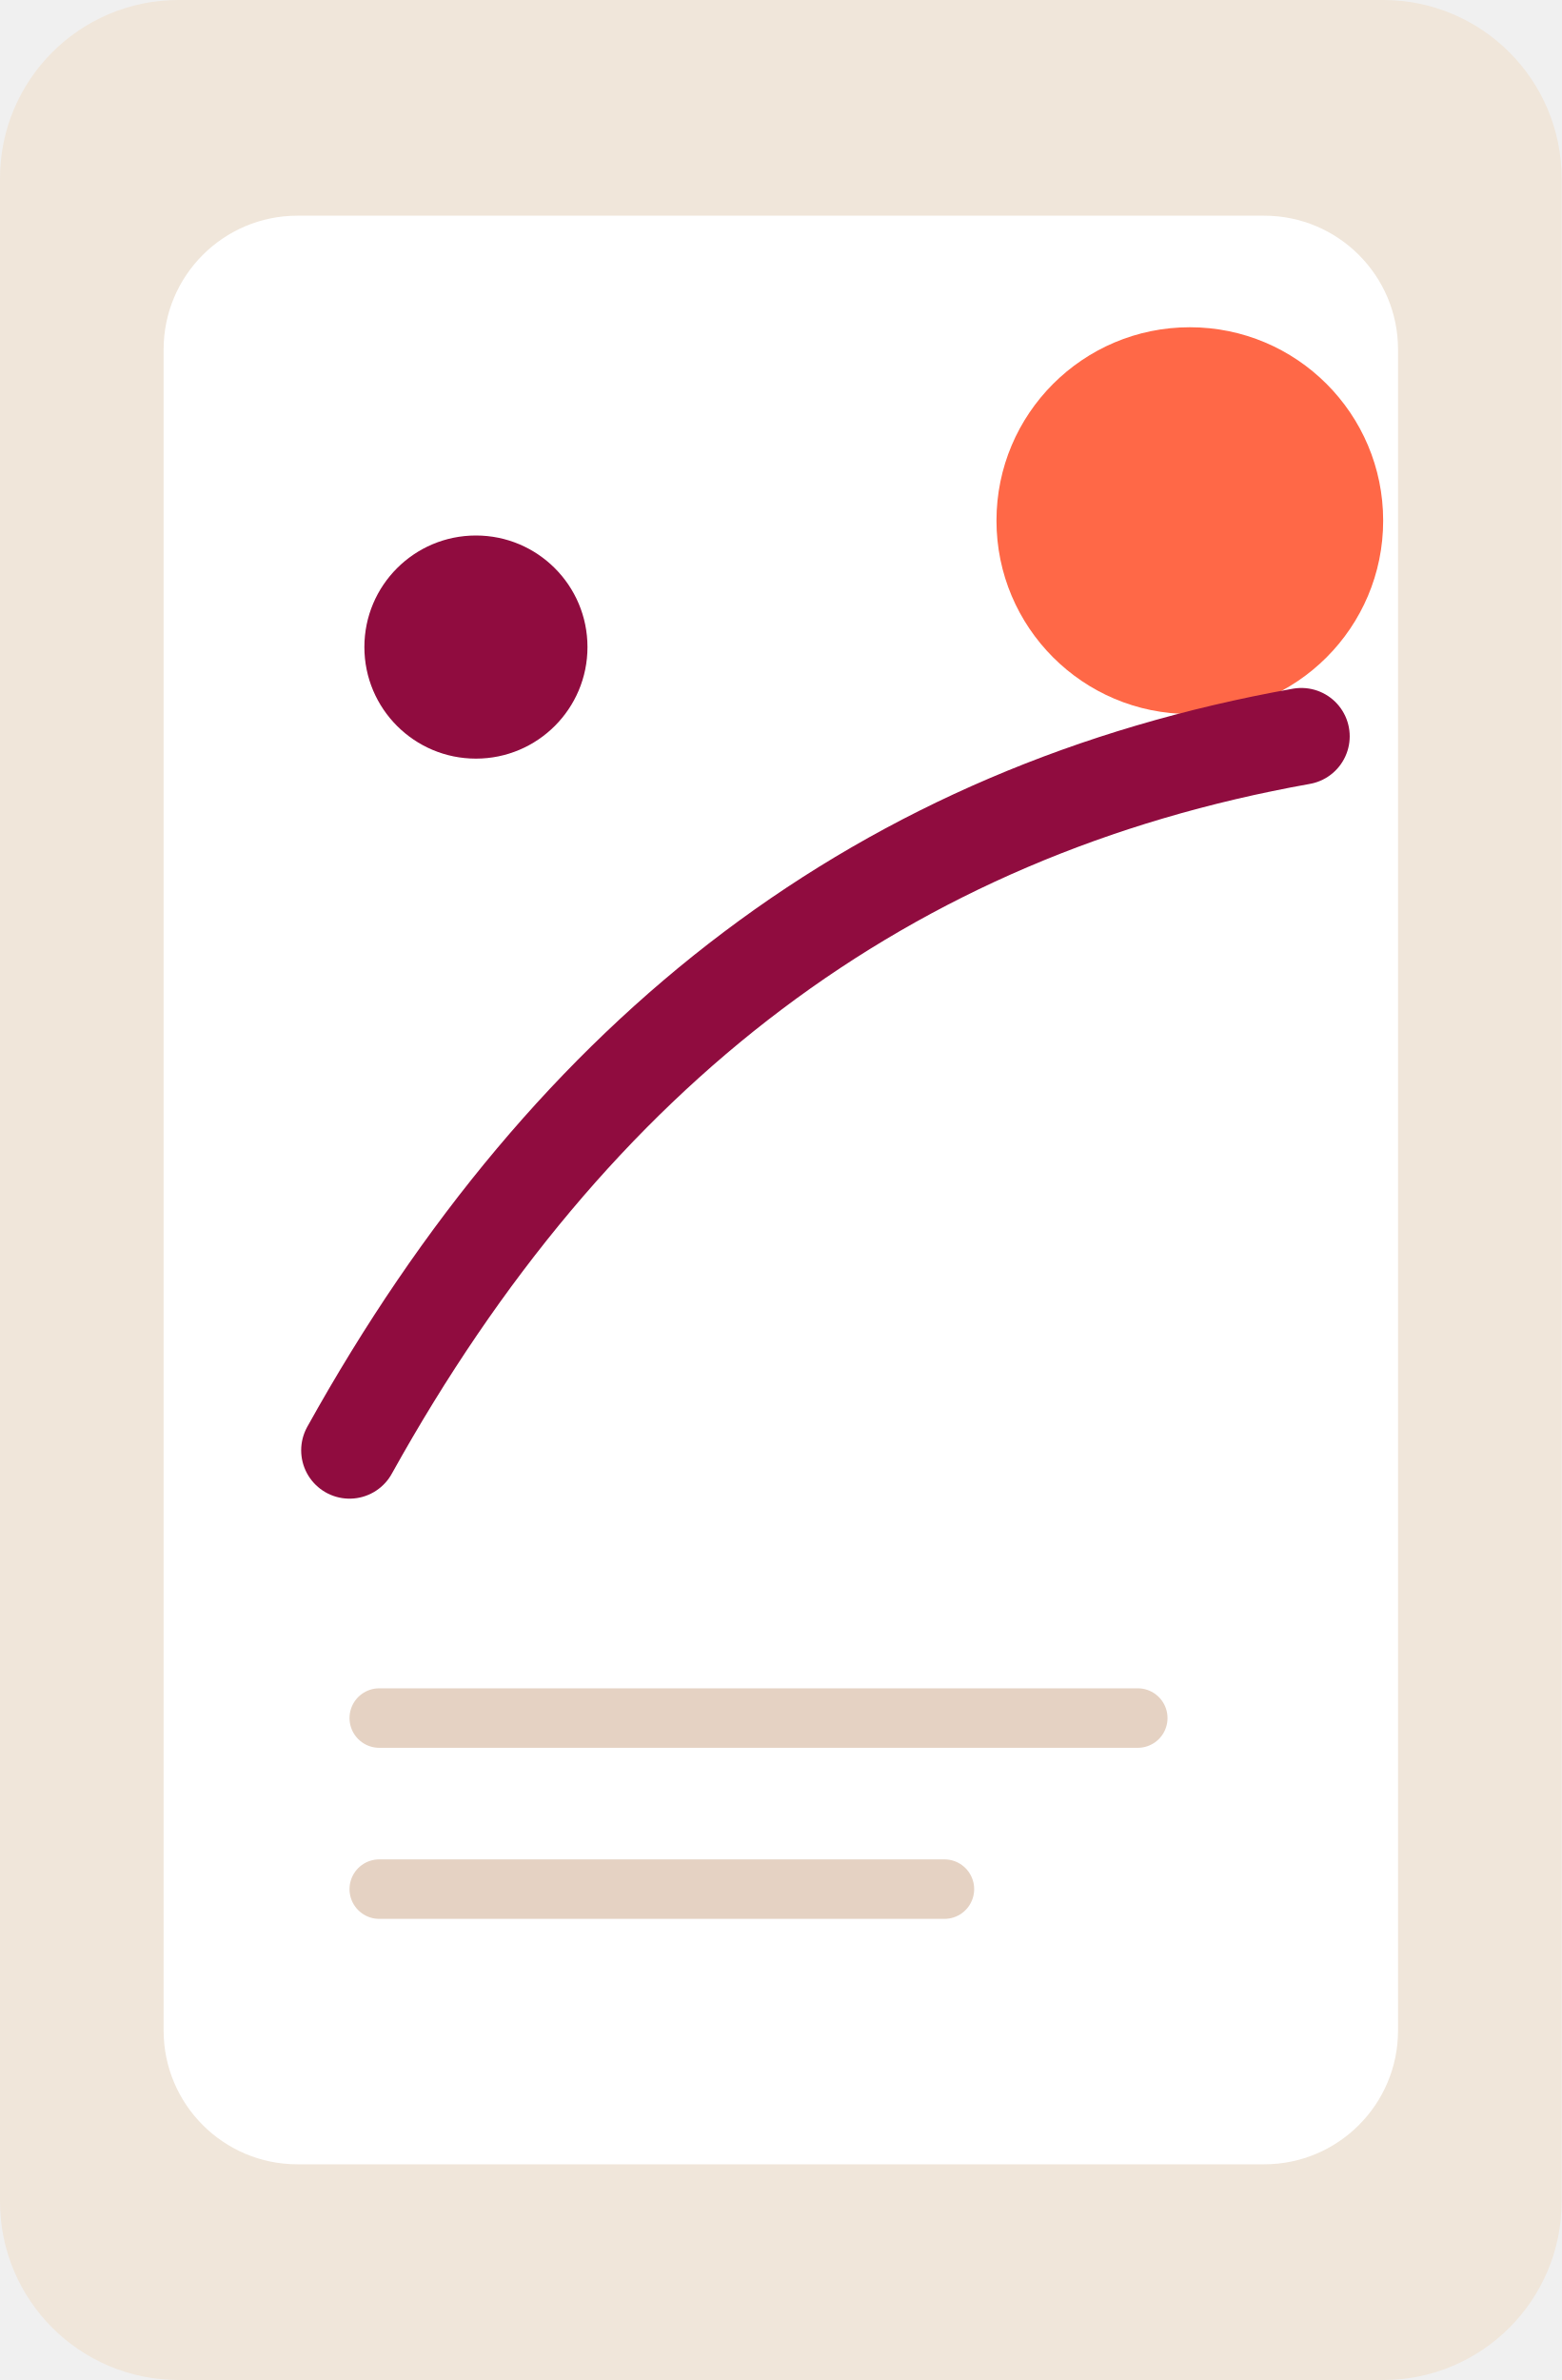
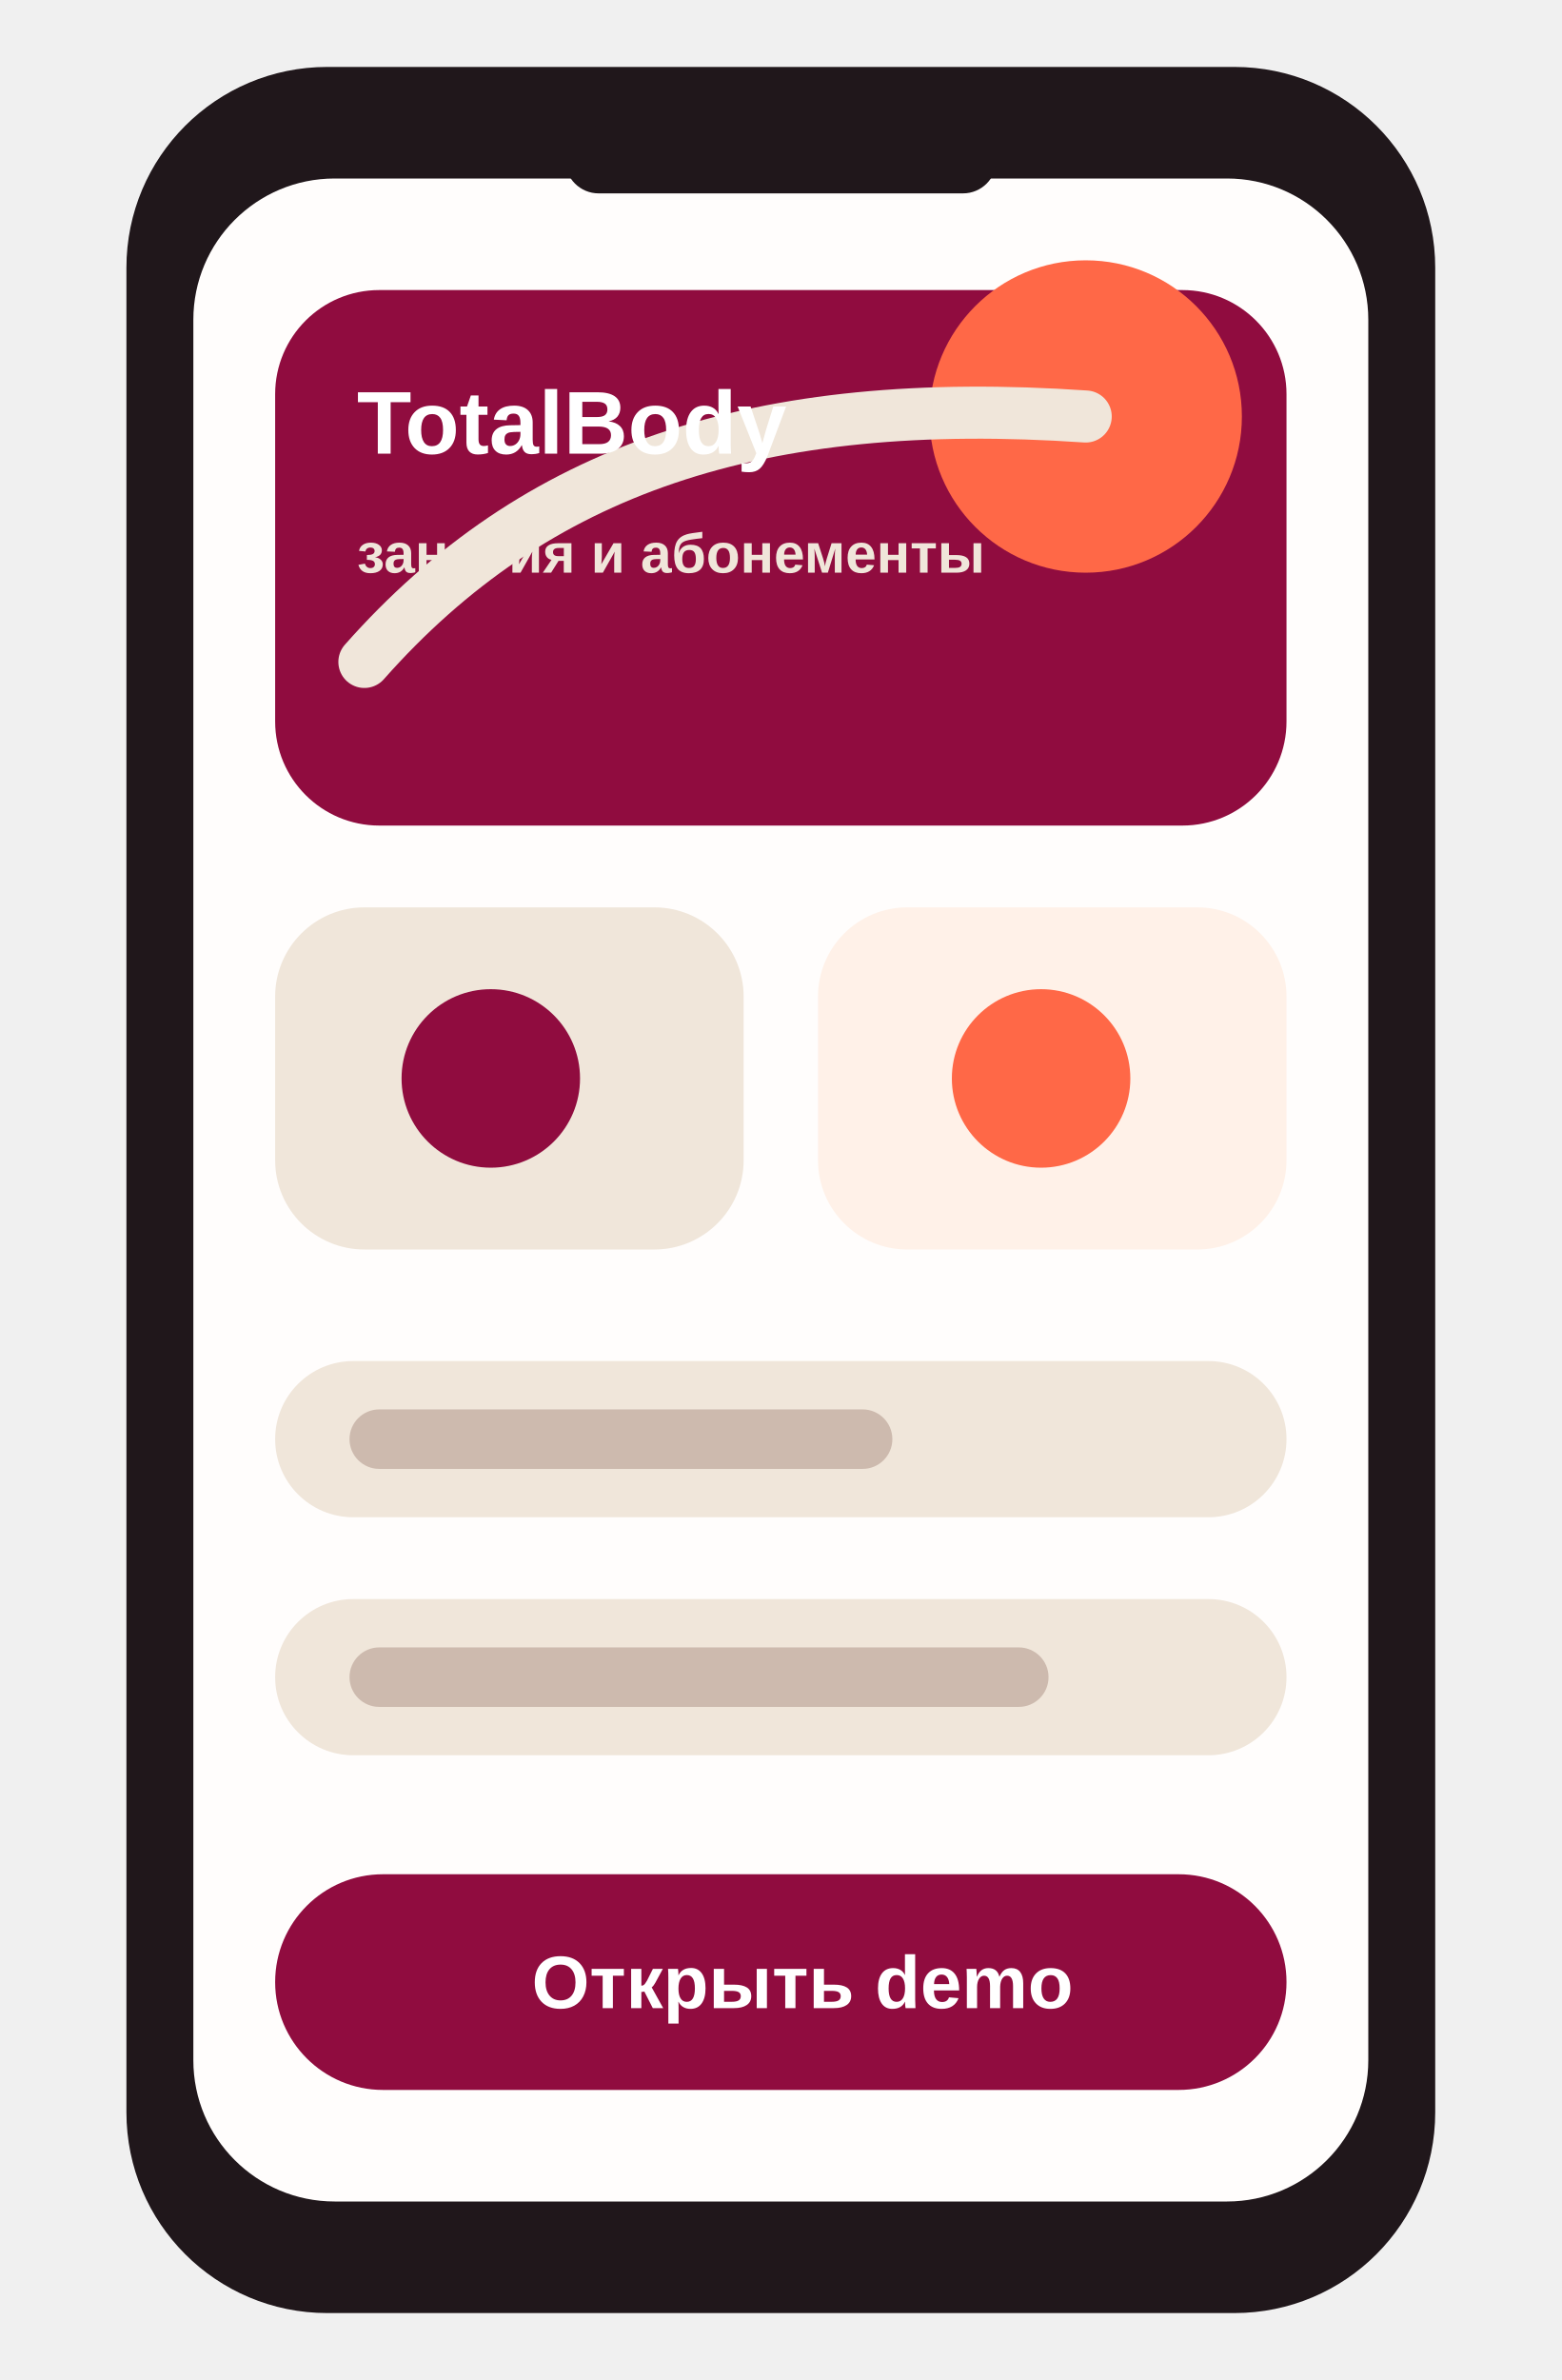
<svg xmlns="http://www.w3.org/2000/svg" width="420" height="640" viewBox="0 0 420 640" fill="none">
-   <rect width="420" height="640" rx="48" fill="#F0E6DA" />
-   <rect x="44" y="58" width="332" height="524" rx="36" fill="#FFFFFF" />
-   <circle cx="320" cy="140" r="52" fill="#FF6847" />
-   <path d="M94 390C154 282 238 218 350 198" stroke="#900C3F" stroke-width="26" stroke-linecap="round" />
-   <circle cx="128" cy="174" r="30" fill="#900C3F" />
-   <path d="M102 462H306" stroke="#E5D2C3" stroke-width="16" stroke-linecap="round" />
-   <path d="M102 508H254" stroke="#E5D2C3" stroke-width="16" stroke-linecap="round" />
+   <rect x="34" y="18" width="352" height="604" rx="54" fill="#20171B" />
+   <rect x="52" y="48" width="316" height="544" rx="38" fill="#FFFDFC" />
+   <rect x="152" y="34" width="116" height="18" rx="9" fill="#20171B" />
+   <rect x="74" y="78" width="272" height="144" rx="28" fill="#900C3F" />
+   <circle cx="292" cy="112" r="42" fill="#FF6847" />
+   <path d="M98 178C144 126 204 106 292 112" stroke="#F0E6DA" stroke-width="14" stroke-linecap="round" />
+   <text x="96" y="122" fill="#FFFFFF" font-family="Arial, sans-serif" font-size="24" font-weight="700">TotalBody</text>
+   <text x="96" y="154" fill="#F0E6DA" font-family="Arial, sans-serif" font-size="15" font-weight="700">занятия и абонементы</text>
+   <rect x="74" y="244" width="126" height="92" rx="24" fill="#F0E6DA" />
+   <rect x="220" y="244" width="126" height="92" rx="24" fill="#FFF1E8" />
+   <circle cx="132" cy="290" r="24" fill="#900C3F" />
+   <circle cx="280" cy="290" r="24" fill="#FF6847" />
+   <rect x="74" y="366" width="272" height="42" rx="21" fill="#F0E6DA" />
+   <rect x="94" y="379" width="146" height="16" rx="8" fill="#CDBAAE" />
+   <rect x="74" y="430" width="272" height="42" rx="21" fill="#F0E6DA" />
+   <rect x="94" y="443" width="188" height="16" rx="8" fill="#CDBAAE" />
+   <rect x="74" y="504" width="272" height="58" rx="29" fill="#900C3F" />
+   <text x="143" y="540" fill="#FFFFFF" font-family="Arial, sans-serif" font-size="20" font-weight="700">Открыть demo</text>
</svg>
